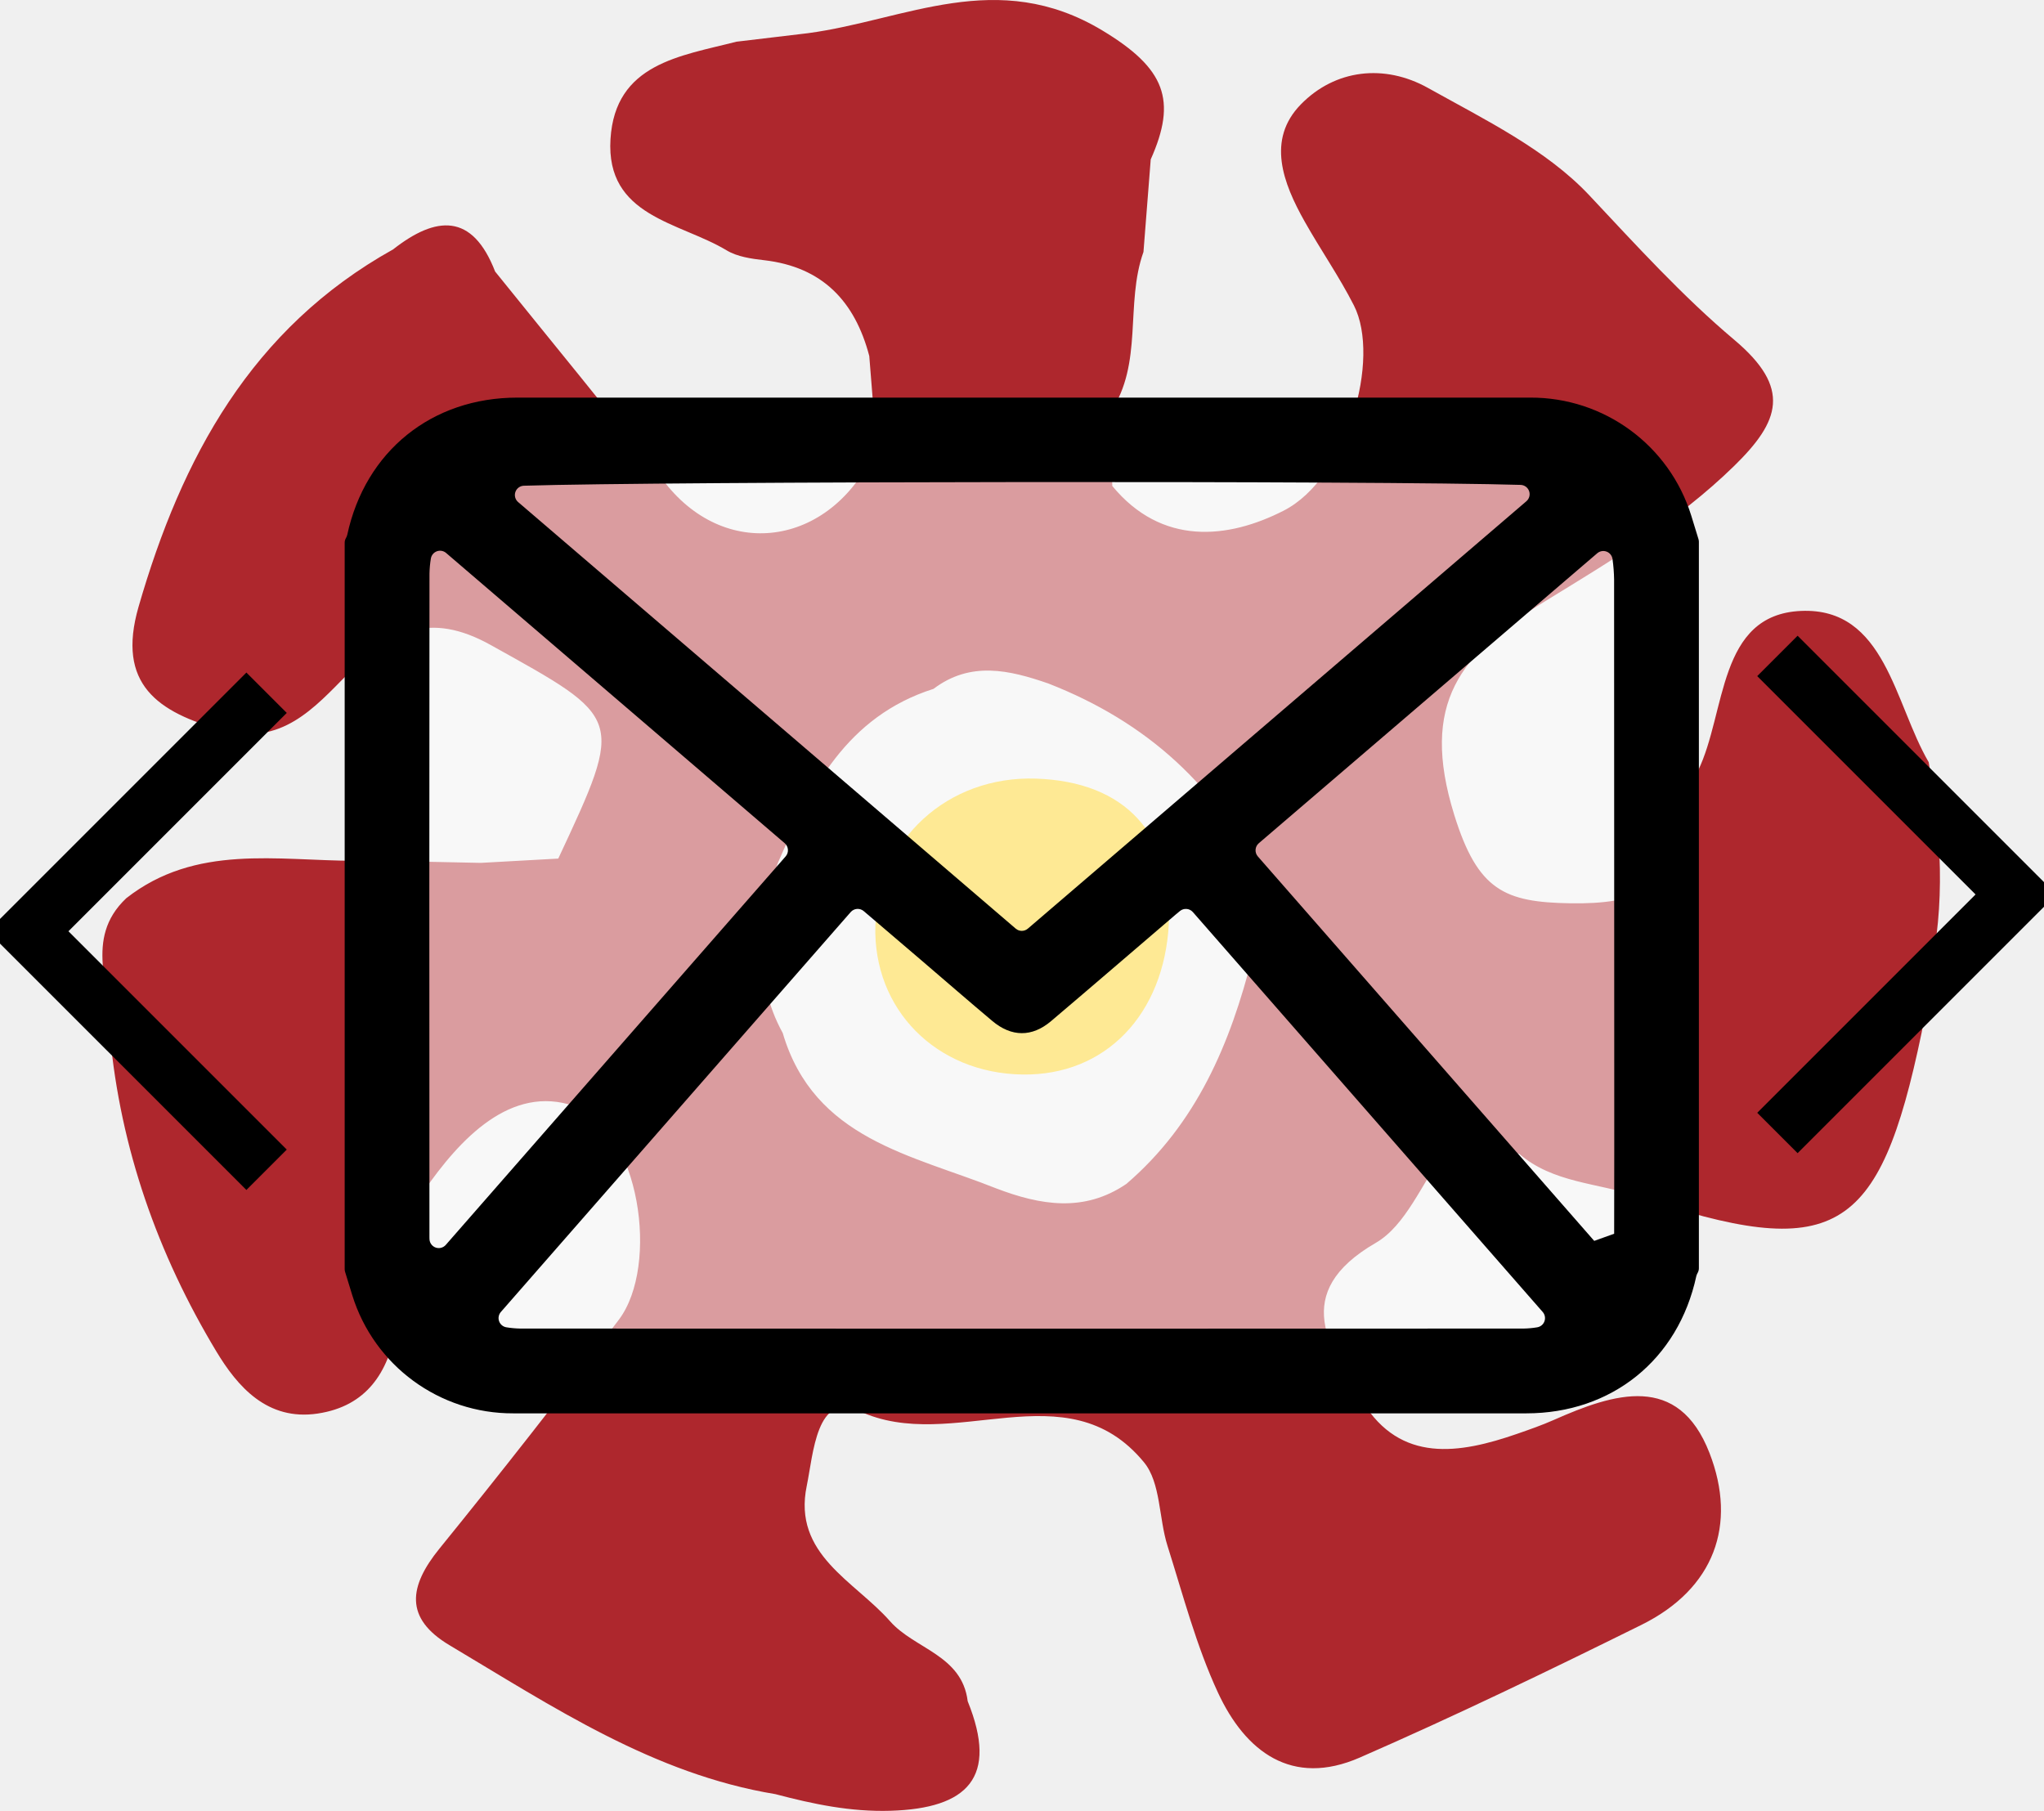
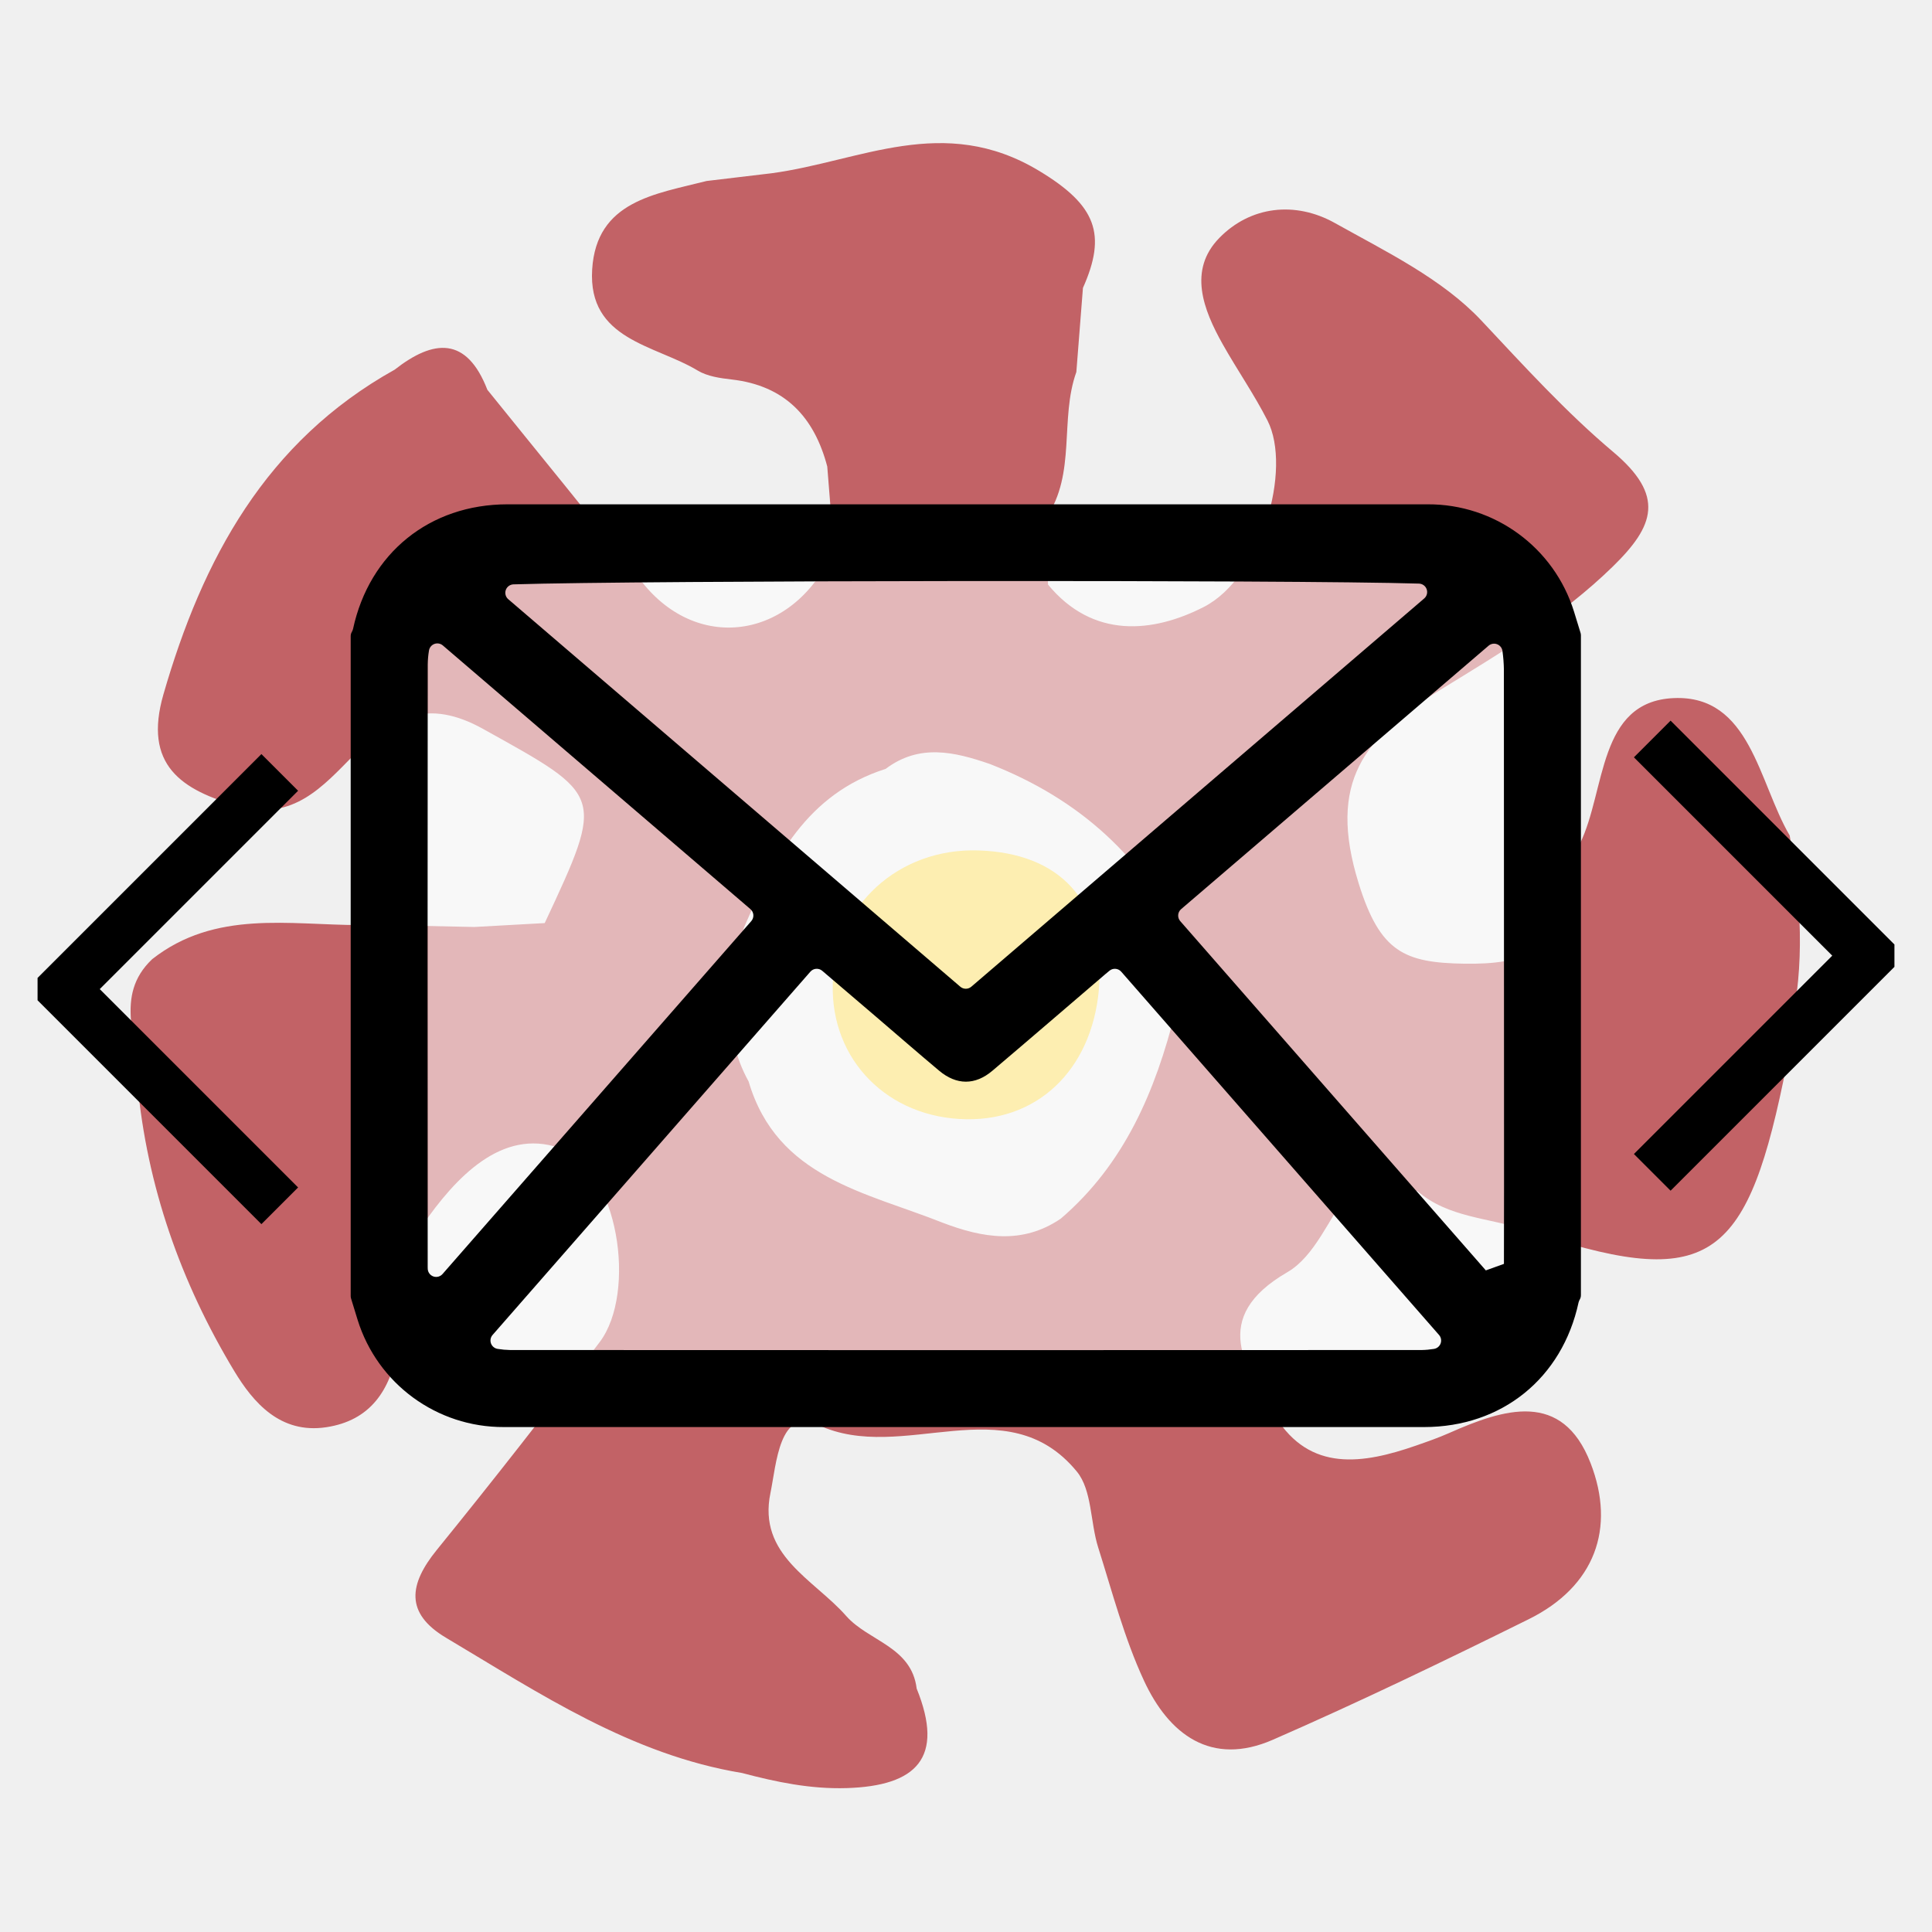
- <svg xmlns="http://www.w3.org/2000/svg" viewBox="0 0 1038 919.614">
+ <svg xmlns="http://www.w3.org/2000/svg" viewBox="0 0 1080 1080">
  <defs>
-     <style>.cls-1{fill:#ae272d;}.cls-2{fill:#fdd015;}.cls-3{fill:#fff;opacity:0.54;}.cls-4{fill:none;stroke:#000;stroke-miterlimit:10;stroke-width:29px;}</style>
+     <style>.cls-1{opacity:0.71;}.cls-2{fill:#ae272d;}.cls-3{fill:#fdd015;}.cls-4{fill:#fff;opacity:0.54;}.cls-5{fill:none;stroke:#000;stroke-miterlimit:10;stroke-width:29px;}</style>
  </defs>
  <g id="Layer_2" data-name="Layer 2">
-     <path class="cls-1" d="M1000.437,467.031h0v0c-17.434-29.8-21.992-78.657-64.824-76.788-42.458,1.852-37.882,51.563-52.34,81.2-3.559,7.295-6.392,15.563-6.973,23.57-2.681,36.989-24.651,44.226-57.806,43.7-33.292-.53-47.028-6.406-58.97-44.842-17.687-56.931,3.238-82.232,45.7-108.291,33.575-20.607,67.7-40.879,96.43-68.967,23.225-22.7,29.222-39.5.073-64.031-26.259-22.095-49.873-48.09-73.646-73.406-21.871-23.29-53.187-38.464-81.87-54.5-22.123-12.369-47.161-9.515-64.6,8.331-17.539,17.951-9.029,40,1.937,59.489,8.074,14.35,17.549,27.96,25,42.6,13.785,27.085-3.362,87.7-35.647,104.213-28.325,14.491-61.916,17.971-87.051-12.52h0l-.966-37.414h0c16.861-24.837,7.371-55.069,16.8-81.427h0l3.687-46.995h0c13.362-29.982,7.561-46.129-24.55-65.471C527.4,63.3,480.806,90.233,431.32,96.852l-36.334,4.325h0c-28.553,7.319-61.578,11.093-63.959,49.432-2.453,39.484,35.05,42.1,58.979,56.524,5.386,3.247,12.5,4.263,18.972,5,29.742,3.4,46.182,20.945,53.466,48.65q1.842,23.117,3.685,46.234h0C444.7,356.893,390.664,365.838,358.8,325.246c-28.352-36.122-57.542-71.591-86.362-107.349-11.56-29.865-29.981-28.365-51.818-11.248h0C148.678,246.767,113.245,312.374,91.364,388.144,80,427.492,101.172,441.79,133.956,450.817c29.9,8.232,46.8-11.51,63.757-28.644,21.57-21.8,41.442-31.888,72.357-14.692,67.5,37.548,68.212,36.284,34.43,108.528l-39.339,2.18h0c-21.229-.372-42.457-1.036-63.686-1.054-39.811-.033-81.1-8.622-116.372,19.018-21.923,20.733-7.127,45.843-8.3,69.05h0c5.319,57.936,24.292,111.668,54.08,161.117,10.666,17.7,25.789,35.364,51.441,31.515,24.8-3.722,35.748-20.72,39.923-43.551q1.992-23.5,3.983-46.994h0l0,0c3.21-7.438,5.307-15.639,9.823-22.183,18.611-26.972,44.486-54.471,76.677-43.4,33.073,11.372,43.4,80.9,22.5,108.527q-44.555,58.889-91.12,116.257c-15.375,18.985-17.962,35.221,5.2,49.008,52.386,31.18,103.426,65.389,165.48,75.611,19.145,5.054,38.152,9.058,58.432,8.445,39.256-1.186,54.872-16.97,39.2-55.626h0v0c-2.872-23.512-26.984-26.479-39.424-40.62-18.028-20.492-49.549-33.9-42.308-68.762,3.337-16.07,4.918-48.212,26.655-38.017,47.367,22.218,105.242-21.849,144.614,26.077,8.538,10.394,7.47,28.3,11.928,42.407,7.928,25.071,14.624,50.832,25.638,74.553,13.876,29.885,37.472,48.051,72.021,32.961,48.282-21.087,95.793-44.012,143.019-67.383,37.059-18.34,48.71-50.859,34.572-87.26-15.876-40.875-48.438-30.379-79.1-16.794-6.022,2.668-12.276,4.847-18.507,7.012-29.5,10.247-59.283,14.987-78.558-16.286-16.556-26.86-37.327-55.18,6.678-80.661,15.26-8.836,23.314-30.02,34.659-45.564h0l38.135.3h0c17.117,14.836,39.756,14.758,59.794,21.5,100.3,33.759,123.017,20.517,144.586-82.822,2-9.579,2.709-19.425,4.017-29.147C1009.036,539.255,1006.864,503.135,1000.437,467.031ZM657,565.708c-11.124,44.111-28.308,84.891-63.988,115.5-21.532,14.684-43.715,10.811-66.062,2.3-42.906-17.1-92.551-25-108.457-78.916-15.547-28.232-11.108-57.07-2.626-86.031,16.609-38.255,35.182-74.771,79.208-88.745,18.819-14.223,38.522-9.573,58.328-2.713,49.8,19.44,86.844,52.5,109.049,101.392C675.755,543.1,667.179,554.522,657,565.708Z" transform="translate(-21 -80)" />
-     <path class="cls-2" d="M547.1,475.4c45.418,1.524,69.849,28.134,67.485,73.5-2.421,46.47-32.283,77.349-74.242,76.767-43.908-.608-75.994-33.031-74.818-75.606C466.729,506.413,502.255,473.9,547.1,475.4Z" transform="translate(-21 -80)" />
+     <g class="cls-1">
+       <path class="cls-2" d="M1000.437,467.031h0v0c-17.434-29.8-21.992-78.657-64.824-76.788-42.458,1.852-37.882,51.563-52.34,81.2-3.559,7.295-6.392,15.563-6.973,23.57-2.681,36.989-24.651,44.226-57.806,43.7-33.292-.53-47.028-6.406-58.97-44.842-17.687-56.931,3.238-82.232,45.7-108.291,33.575-20.607,67.7-40.879,96.43-68.967,23.225-22.7,29.222-39.5.073-64.031-26.259-22.095-49.873-48.09-73.646-73.406-21.871-23.29-53.187-38.464-81.87-54.5-22.123-12.369-47.161-9.515-64.6,8.331-17.539,17.951-9.029,40,1.937,59.489,8.074,14.35,17.549,27.96,25,42.6,13.785,27.085-3.362,87.7-35.647,104.213-28.325,14.491-61.916,17.971-87.051-12.52h0l-.966-37.414h0c16.861-24.837,7.371-55.069,16.8-81.427h0l3.687-46.995h0c13.362-29.982,7.561-46.129-24.55-65.471C527.4,63.3,480.806,90.233,431.32,96.852l-36.334,4.325h0c-28.553,7.319-61.578,11.093-63.959,49.432-2.453,39.484,35.05,42.1,58.979,56.524,5.386,3.247,12.5,4.263,18.972,5,29.742,3.4,46.182,20.945,53.466,48.65q1.842,23.117,3.685,46.234h0C444.7,356.893,390.664,365.838,358.8,325.246c-28.352-36.122-57.542-71.591-86.362-107.349-11.56-29.865-29.981-28.365-51.818-11.248h0C148.678,246.767,113.245,312.374,91.364,388.144,80,427.492,101.172,441.79,133.956,450.817c29.9,8.232,46.8-11.51,63.757-28.644,21.57-21.8,41.442-31.888,72.357-14.692,67.5,37.548,68.212,36.284,34.43,108.528l-39.339,2.18h0c-21.229-.372-42.457-1.036-63.686-1.054-39.811-.033-81.1-8.622-116.372,19.018-21.923,20.733-7.127,45.843-8.3,69.05h0c5.319,57.936,24.292,111.668,54.08,161.117,10.666,17.7,25.789,35.364,51.441,31.515,24.8-3.722,35.748-20.72,39.923-43.551q1.992-23.5,3.983-46.994h0l0,0c3.21-7.438,5.307-15.639,9.823-22.183,18.611-26.972,44.486-54.471,76.677-43.4,33.073,11.372,43.4,80.9,22.5,108.527q-44.555,58.889-91.12,116.257c-15.375,18.985-17.962,35.221,5.2,49.008,52.386,31.18,103.426,65.389,165.48,75.611,19.145,5.054,38.152,9.058,58.432,8.445,39.256-1.186,54.872-16.97,39.2-55.626h0v0c-2.872-23.512-26.984-26.479-39.424-40.62-18.028-20.492-49.549-33.9-42.308-68.762,3.337-16.07,4.918-48.212,26.655-38.017,47.367,22.218,105.242-21.849,144.614,26.077,8.538,10.394,7.47,28.3,11.928,42.407,7.928,25.071,14.624,50.832,25.638,74.553,13.876,29.885,37.472,48.051,72.021,32.961,48.282-21.087,95.793-44.012,143.019-67.383,37.059-18.34,48.71-50.859,34.572-87.26-15.876-40.875-48.438-30.379-79.1-16.794-6.022,2.668-12.276,4.847-18.507,7.012-29.5,10.247-59.283,14.987-78.558-16.286-16.556-26.86-37.327-55.18,6.678-80.661,15.26-8.836,23.314-30.02,34.659-45.564h0l38.135.3h0c17.117,14.836,39.756,14.758,59.794,21.5,100.3,33.759,123.017,20.517,144.586-82.822,2-9.579,2.709-19.425,4.017-29.147C1009.036,539.255,1006.864,503.135,1000.437,467.031ZM657,565.708c-11.124,44.111-28.308,84.891-63.988,115.5-21.532,14.684-43.715,10.811-66.062,2.3-42.906-17.1-92.551-25-108.457-78.916-15.547-28.232-11.108-57.07-2.626-86.031,16.609-38.255,35.182-74.771,79.208-88.745,18.819-14.223,38.522-9.573,58.328-2.713,49.8,19.44,86.844,52.5,109.049,101.392C675.755,543.1,667.179,554.522,657,565.708Z" />
+       <path class="cls-3" d="M547.1,475.4c45.418,1.524,69.849,28.134,67.485,73.5-2.421,46.47-32.283,77.349-74.242,76.767-43.908-.608-75.994-33.031-74.818-75.606C466.729,506.413,502.255,473.9,547.1,475.4Z" />
+     </g>
  </g>
  <g id="Layer_1" data-name="Layer 1">
-     <rect class="cls-3" x="218" y="236" width="613" height="451" />
-     <polyline class="cls-4" points="902.619 575.352 1023.5 454.472 1023.5 453.977 902.619 333.096" />
-     <path d="M196.038,724.492V355.616a4.728,4.728,0,0,1,.572-2.253,6.741,6.741,0,0,0,.734-1.755c9.153-42.453,42.885-69.691,86.361-69.691q257.188,0,514.377,0a85.247,85.247,0,0,1,81.8,59.978c1.252,3.951,2.439,7.922,3.651,11.885a4.687,4.687,0,0,1,.206,1.376V724.033a4.728,4.728,0,0,1-.572,2.253,6.768,6.768,0,0,0-.734,1.756c-9.147,42.424-42.918,69.69-86.369,69.69q-257.185,0-514.37,0a85.249,85.249,0,0,1-81.8-59.978c-1.252-3.95-2.439-7.922-3.651-11.885A4.715,4.715,0,0,1,196.038,724.492Zm430.731-181.32a4.734,4.734,0,0,0-6.534-.56c-.773.625-1.528,1.244-2.269,1.879-21.074,18.029-42.072,36.147-63.229,54.078-9.653,8.18-20.053,8.1-29.787-.069-11.99-10.066-23.8-20.35-35.694-30.526-9.82-8.4-19.653-16.781-29.617-25.285a4.733,4.733,0,0,0-6.629.478L275.347,746.254a4.731,4.731,0,0,0,2.891,7.795,48.247,48.247,0,0,0,6.98.625q254.757.129,509.513,0a46.233,46.233,0,0,0,6.832-.622,4.732,4.732,0,0,0,2.873-7.793Zm-83.8,8.408L796.136,334.547a4.723,4.723,0,0,0-2.917-8.309c-70.869-2.17-435.623-1.807-506.182.424a4.72,4.72,0,0,0-2.912,8.307L536.814,551.58A4.728,4.728,0,0,0,542.965,551.58Zm287.62,158.577,10.124-3.641v-.14c.087-28.86.047-57.72.047-86.58q0-122.823-.075-245.645a85.038,85.038,0,0,0-.79-10.175,4.726,4.726,0,0,0-7.763-3.026L660.246,508.222a4.725,4.725,0,0,0-.479,6.7ZM247.549,360.811a4.727,4.727,0,0,0-7.752,2.883,52.728,52.728,0,0,0-.7,7.669q-.147,168.486-.017,336.973c0,.359.011.718.03,1.08a4.721,4.721,0,0,0,8.274,2.768L419.978,514.9a4.726,4.726,0,0,0-.485-6.7Z" transform="translate(-21 -80)" />
-     <polyline class="cls-4" points="135.381 594.043 14.5 473.162 14.5 472.668 135.381 351.787" />
+     <rect class="cls-4" x="239" y="316" width="613" height="451" />
+     <polyline class="cls-5" points="923.619 655.352 1044.5 534.472 1044.5 533.977 923.619 413.096" />
+     <path d="M196.038,724.492V355.616a4.728,4.728,0,0,1,.572-2.253,6.741,6.741,0,0,0,.734-1.755c9.153-42.453,42.885-69.691,86.361-69.691q257.188,0,514.377,0a85.247,85.247,0,0,1,81.8,59.978c1.252,3.951,2.439,7.922,3.651,11.885a4.687,4.687,0,0,1,.206,1.376V724.033a4.728,4.728,0,0,1-.572,2.253,6.768,6.768,0,0,0-.734,1.756c-9.147,42.424-42.918,69.69-86.369,69.69q-257.185,0-514.37,0a85.249,85.249,0,0,1-81.8-59.978c-1.252-3.95-2.439-7.922-3.651-11.885A4.715,4.715,0,0,1,196.038,724.492Zm430.731-181.32a4.734,4.734,0,0,0-6.534-.56c-.773.625-1.528,1.244-2.269,1.879-21.074,18.029-42.072,36.147-63.229,54.078-9.653,8.18-20.053,8.1-29.787-.069-11.99-10.066-23.8-20.35-35.694-30.526-9.82-8.4-19.653-16.781-29.617-25.285a4.733,4.733,0,0,0-6.629.478L275.347,746.254a4.731,4.731,0,0,0,2.891,7.795,48.247,48.247,0,0,0,6.98.625q254.757.129,509.513,0a46.233,46.233,0,0,0,6.832-.622,4.732,4.732,0,0,0,2.873-7.793Zm-83.8,8.408L796.136,334.547a4.723,4.723,0,0,0-2.917-8.309c-70.869-2.17-435.623-1.807-506.182.424a4.72,4.72,0,0,0-2.912,8.307L536.814,551.58A4.728,4.728,0,0,0,542.965,551.58Zm287.62,158.577,10.124-3.641v-.14c.087-28.86.047-57.72.047-86.58q0-122.823-.075-245.645a85.038,85.038,0,0,0-.79-10.175,4.726,4.726,0,0,0-7.763-3.026L660.246,508.222a4.725,4.725,0,0,0-.479,6.7ZM247.549,360.811a4.727,4.727,0,0,0-7.752,2.883,52.728,52.728,0,0,0-.7,7.669q-.147,168.486-.017,336.973c0,.359.011.718.03,1.08a4.721,4.721,0,0,0,8.274,2.768L419.978,514.9a4.726,4.726,0,0,0-.485-6.7Z" />
+     <polyline class="cls-5" points="156.381 674.043 35.5 553.162 35.5 552.668 156.381 431.787" />
  </g>
</svg>
